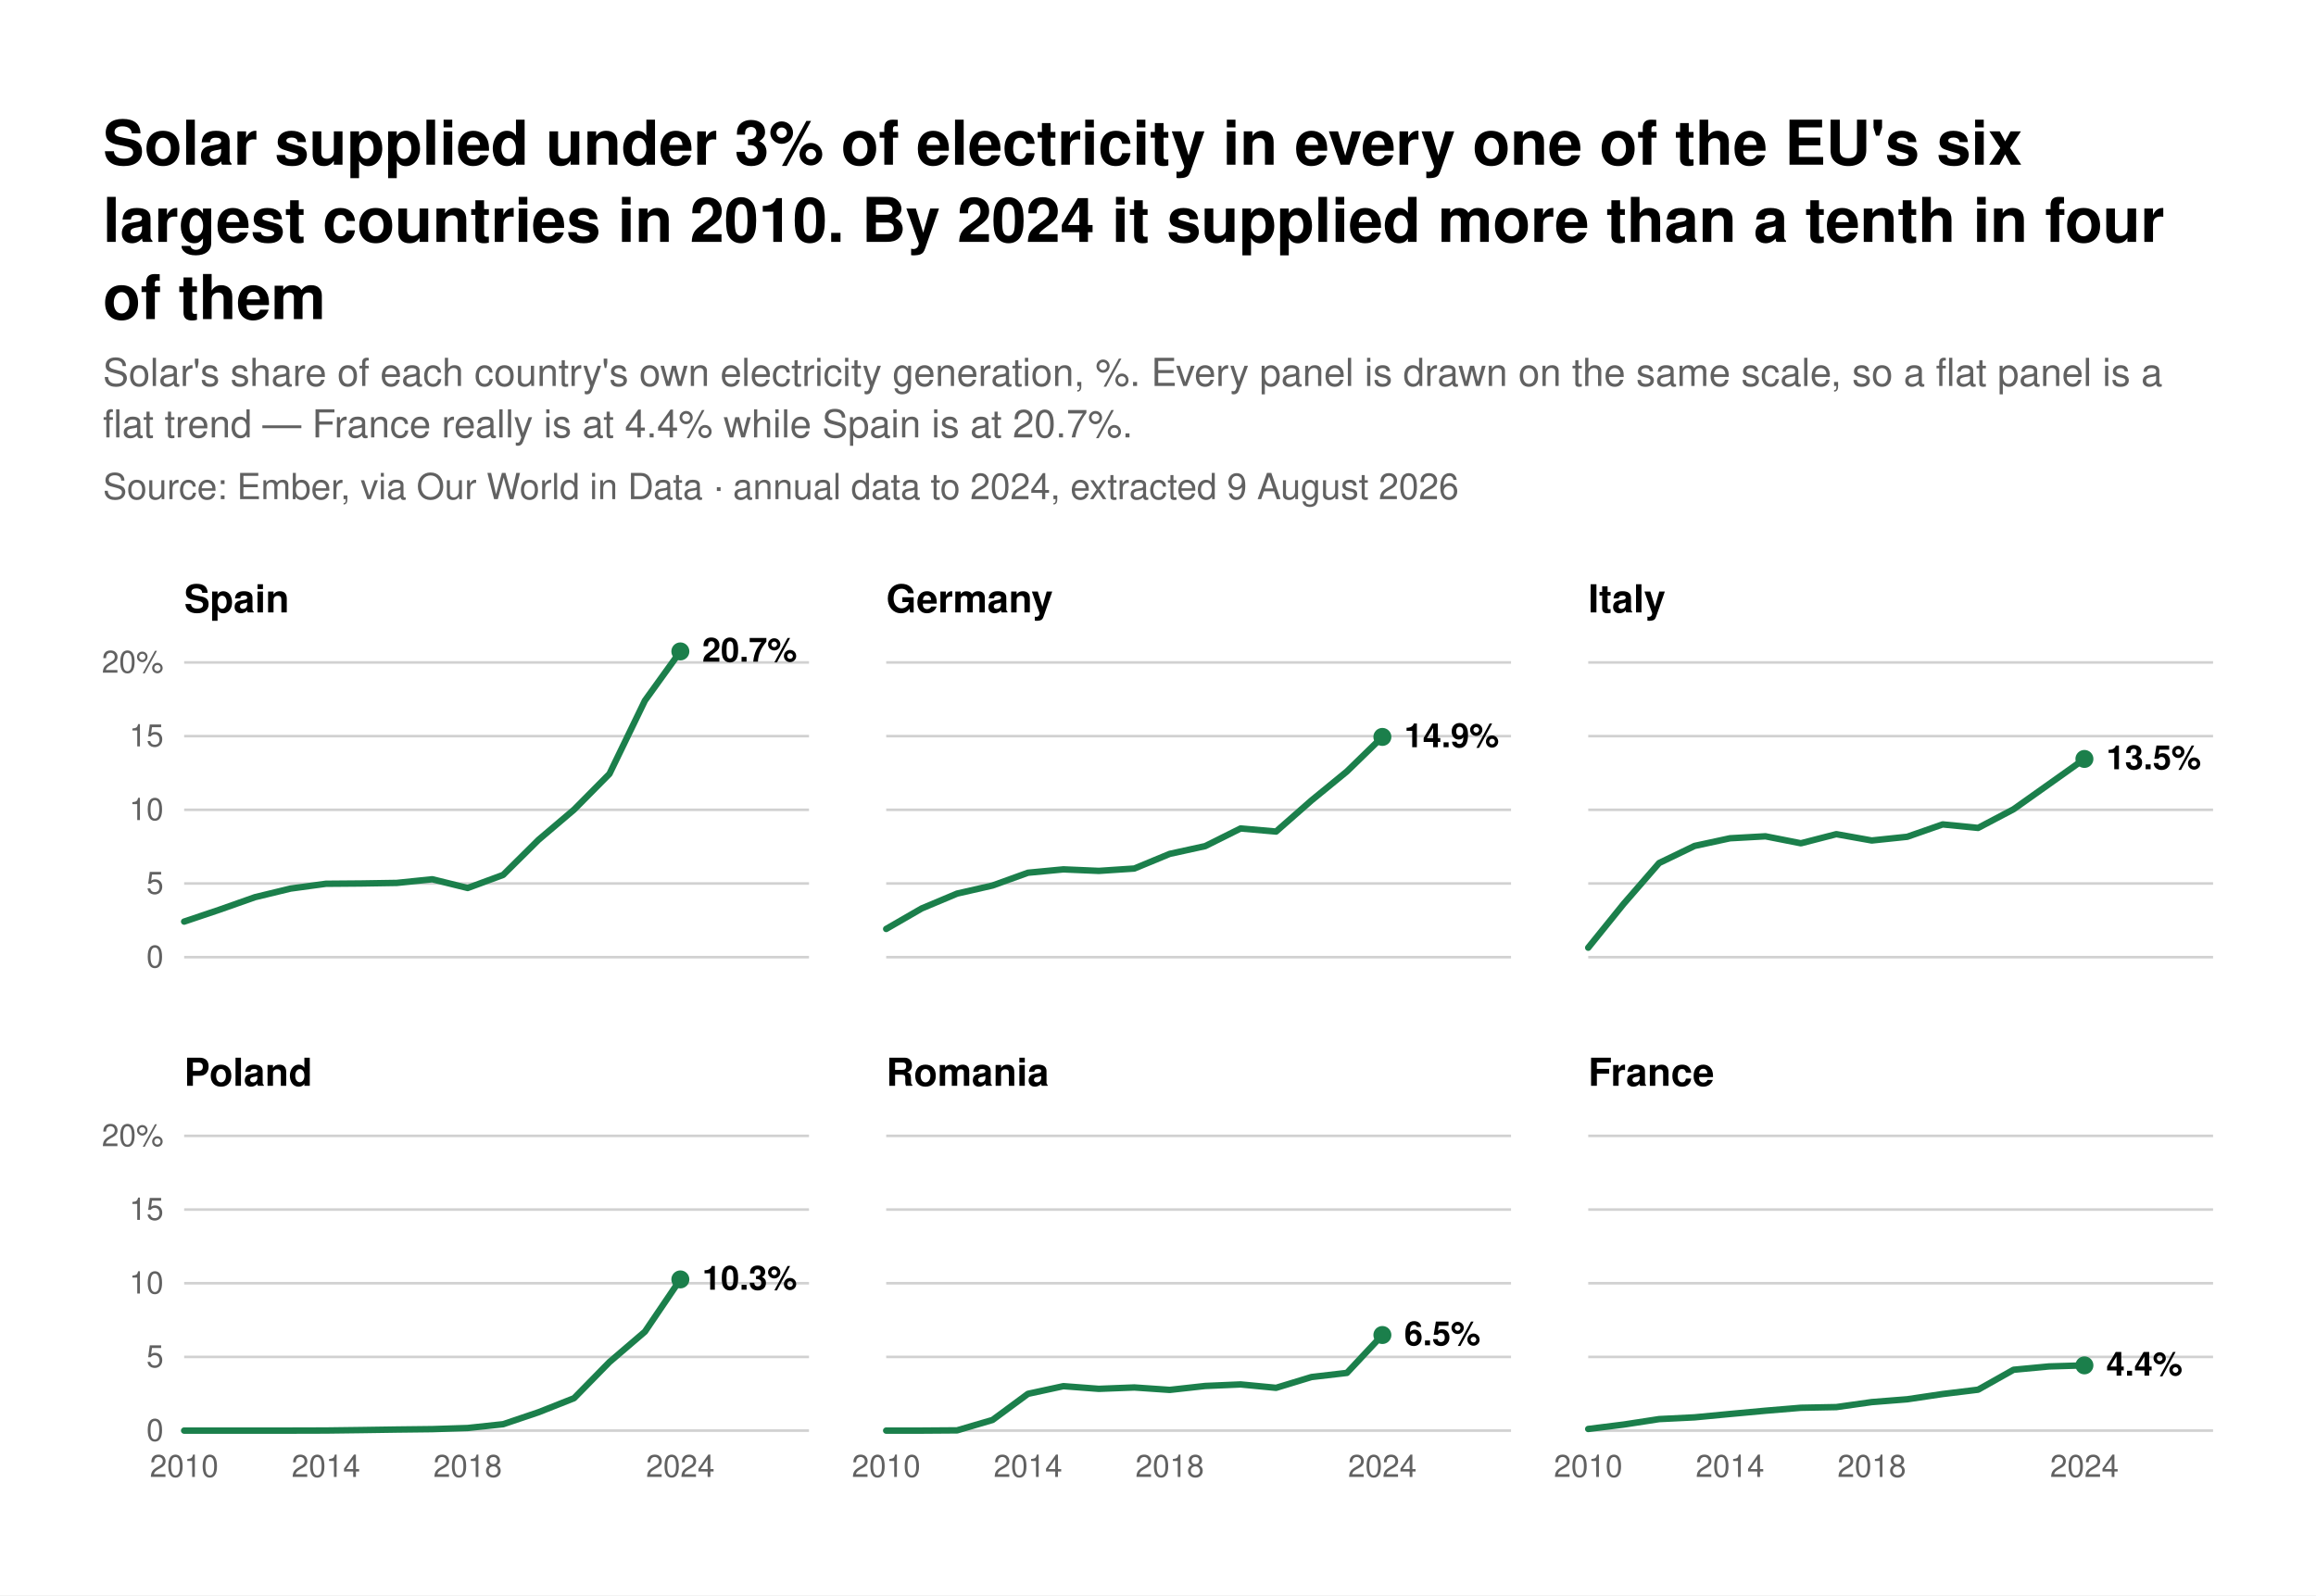
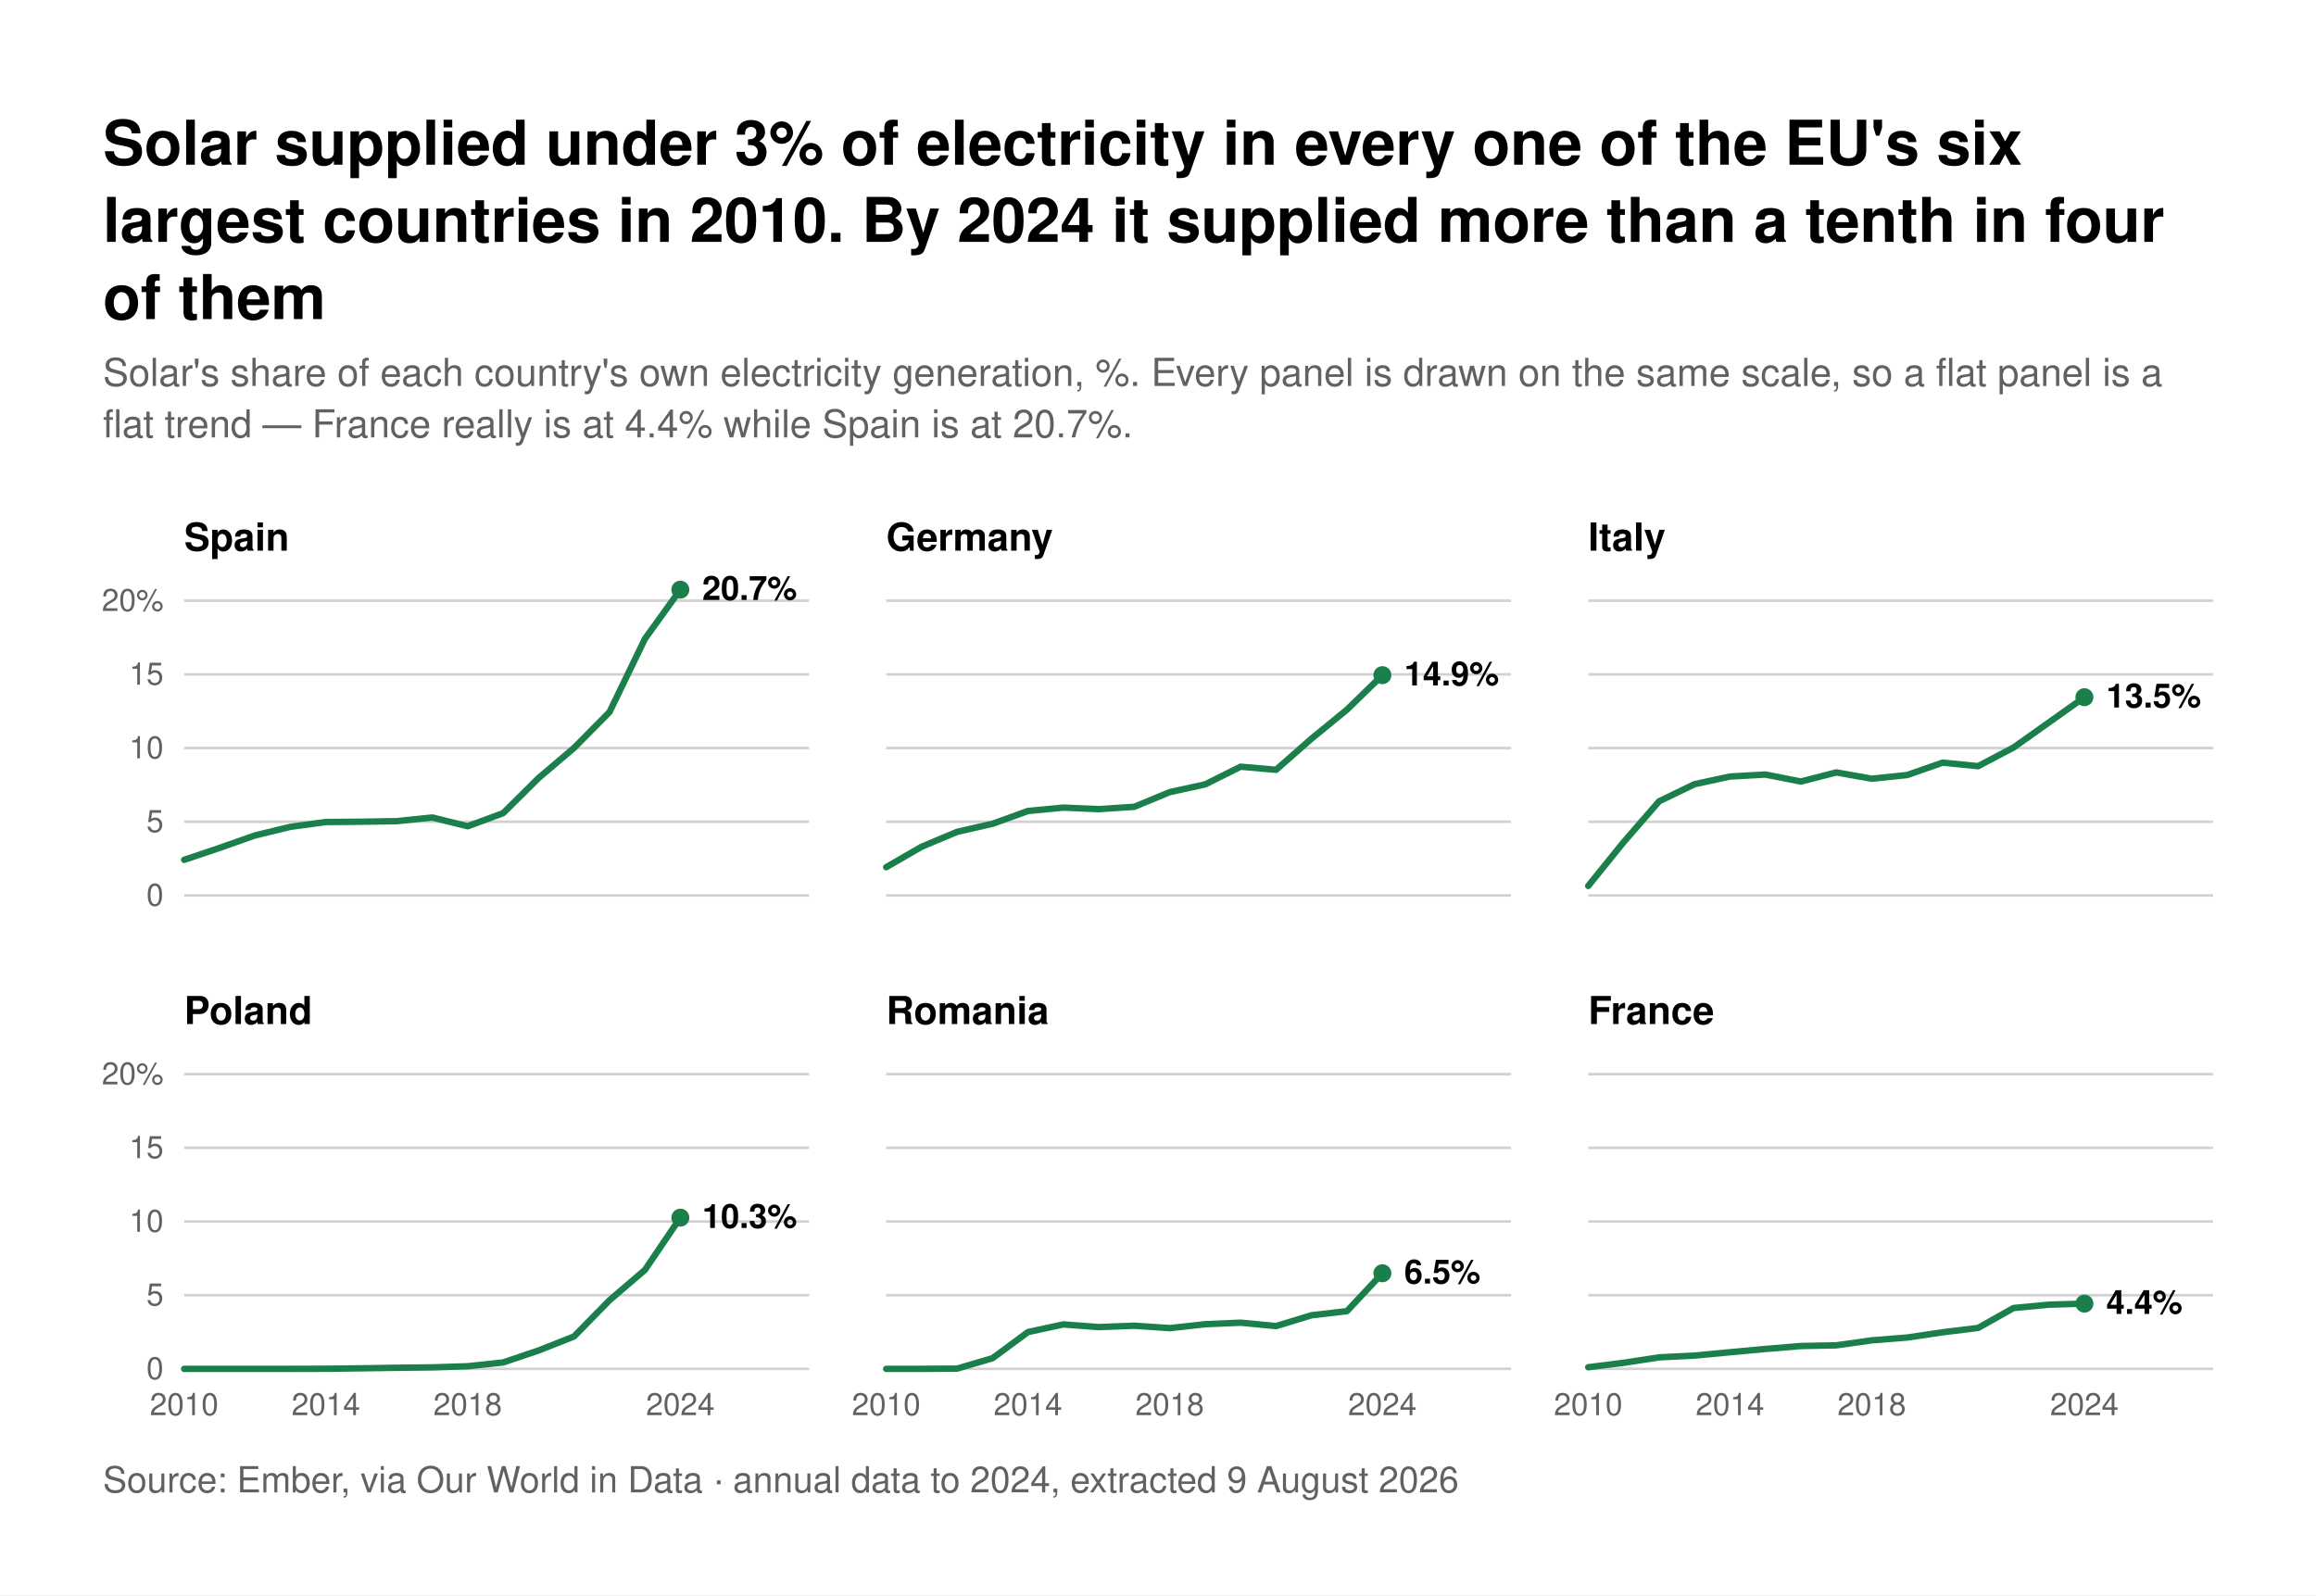
<svg xmlns="http://www.w3.org/2000/svg" width="900" height="620" viewBox="0 0 900 620" role="img" font-family="Helvetica, Arial, sans-serif">
  <rect x="0" y="0" width="900" height="620" fill="#FFFFFF" />
  <text x="40" y="64" fill="#000000" font-size="24" font-weight="700">Solar supplied under 3% of electricity in every one of the EU's six</text>
  <text x="40" y="94" fill="#000000" font-size="24" font-weight="700">largest countries in 2010. By 2024 it supplied more than a tenth in four</text>
  <text x="40" y="124" fill="#000000" font-size="24" font-weight="700">of them</text>
  <text x="40" y="150" fill="#616161" font-size="15">Solar's share of each country's own electricity generation, %. Every panel is drawn on the same scale, so a flat panel is a</text>
  <text x="40" y="170" fill="#616161" font-size="15">flat trend — France really is at 4.4% while Spain is at 20.7%.</text>
-   <text x="40" y="194" fill="#616161" font-size="14">Source: Ember, via Our World in Data · annual data to 2024, extracted 9 August 2026</text>
+   <text x="40" y="580" fill="#616161" font-size="14">Source: Ember, via Our World in Data · annual data to 2024, extracted 9 August 2026</text>
  <g>
-     <text x="71.566" y="238" fill="#000000" font-size="15" font-weight="700">Spain</text>
+     <text x="71.566" y="214" fill="#000000" font-size="15" font-weight="700">Spain</text>
    <g>
-       <line x1="71.566" x2="314.378" y1="372" y2="372" stroke="#d1d1d1" stroke-width="1" />
-       <text x="63.566" y="376" fill="#616161" font-size="12" text-anchor="end">0</text>
+       <line x1="71.566" x2="314.378" y1="348" y2="348" stroke="#d1d1d1" stroke-width="1" />
+       <text x="63.566" y="352" fill="#616161" font-size="12" text-anchor="end">0</text>
    </g>
    <g>
-       <line x1="71.566" x2="314.378" y1="343.364" y2="343.364" stroke="#d1d1d1" stroke-width="1" />
-       <text x="63.566" y="347.364" fill="#616161" font-size="12" text-anchor="end">5</text>
+       <line x1="71.566" x2="314.378" y1="319.364" y2="319.364" stroke="#d1d1d1" stroke-width="1" />
+       <text x="63.566" y="323.364" fill="#616161" font-size="12" text-anchor="end">5</text>
    </g>
    <g>
-       <line x1="71.566" x2="314.378" y1="314.727" y2="314.727" stroke="#d1d1d1" stroke-width="1" />
-       <text x="63.566" y="318.727" fill="#616161" font-size="12" text-anchor="end">10</text>
+       <line x1="71.566" x2="314.378" y1="290.727" y2="290.727" stroke="#d1d1d1" stroke-width="1" />
+       <text x="63.566" y="294.727" fill="#616161" font-size="12" text-anchor="end">10</text>
    </g>
    <g>
-       <line x1="71.566" x2="314.378" y1="286.091" y2="286.091" stroke="#d1d1d1" stroke-width="1" />
-       <text x="63.566" y="290.091" fill="#616161" font-size="12" text-anchor="end">15</text>
+       <line x1="71.566" x2="314.378" y1="262.091" y2="262.091" stroke="#d1d1d1" stroke-width="1" />
+       <text x="63.566" y="266.091" fill="#616161" font-size="12" text-anchor="end">15</text>
    </g>
    <g>
-       <line x1="71.566" x2="314.378" y1="257.455" y2="257.455" stroke="#d1d1d1" stroke-width="1" />
-       <text x="63.566" y="261.455" fill="#616161" font-size="12" text-anchor="end">20%</text>
+       <line x1="71.566" x2="314.378" y1="233.455" y2="233.455" stroke="#d1d1d1" stroke-width="1" />
+       <text x="63.566" y="237.455" fill="#616161" font-size="12" text-anchor="end">20%</text>
    </g>
-     <path d="M71.566,358.172L85.339,353.534L99.112,348.678L112.885,345.344L126.657,343.472L140.43,343.361L154.203,343.141L167.976,341.721L181.748,345.115L195.521,340.031L209.294,326.375L223.067,314.674L236.839,300.756L250.612,272.294L264.385,253.169" fill="none" stroke="#1B7F4B" stroke-width="2.5" stroke-linejoin="round" stroke-linecap="round" />
-     <circle cx="264.385" cy="253.169" r="3.5" fill="#1B7F4B" />
-     <text x="272.885" y="257.169" fill="#000000" font-size="13" font-weight="700">20.7%</text>
+     <path d="M71.566,334.172L85.339,329.534L99.112,324.678L112.885,321.344L126.657,319.472L140.43,319.361L154.203,319.141L167.976,317.721L181.748,321.115L195.521,316.031L209.294,302.375L223.067,290.674L236.839,276.756L250.612,248.294L264.385,229.169" fill="none" stroke="#1B7F4B" stroke-width="2.5" stroke-linejoin="round" stroke-linecap="round" />
+     <circle cx="264.385" cy="229.169" r="3.5" fill="#1B7F4B" />
+     <text x="272.885" y="233.169" fill="#000000" font-size="13" font-weight="700">20.7%</text>
  </g>
  <g>
-     <text x="344.378" y="238" fill="#000000" font-size="15" font-weight="700">Germany</text>
+     <text x="344.378" y="214" fill="#000000" font-size="15" font-weight="700">Germany</text>
    <g>
-       <line x1="344.378" x2="587.189" y1="372" y2="372" stroke="#d1d1d1" stroke-width="1" />
+       <line x1="344.378" x2="587.189" y1="348" y2="348" stroke="#d1d1d1" stroke-width="1" />
    </g>
    <g>
-       <line x1="344.378" x2="587.189" y1="343.364" y2="343.364" stroke="#d1d1d1" stroke-width="1" />
+       <line x1="344.378" x2="587.189" y1="319.364" y2="319.364" stroke="#d1d1d1" stroke-width="1" />
    </g>
    <g>
-       <line x1="344.378" x2="587.189" y1="314.727" y2="314.727" stroke="#d1d1d1" stroke-width="1" />
+       <line x1="344.378" x2="587.189" y1="290.727" y2="290.727" stroke="#d1d1d1" stroke-width="1" />
    </g>
    <g>
-       <line x1="344.378" x2="587.189" y1="286.091" y2="286.091" stroke="#d1d1d1" stroke-width="1" />
+       <line x1="344.378" x2="587.189" y1="262.091" y2="262.091" stroke="#d1d1d1" stroke-width="1" />
    </g>
    <g>
-       <line x1="344.378" x2="587.189" y1="257.455" y2="257.455" stroke="#d1d1d1" stroke-width="1" />
+       <line x1="344.378" x2="587.189" y1="233.455" y2="233.455" stroke="#d1d1d1" stroke-width="1" />
    </g>
-     <path d="M344.378,361.026L358.15,353.076L371.923,347.291L385.696,344.15L399.469,339.187L413.241,337.878L427.014,338.468L440.787,337.554L454.56,331.854L468.332,328.842L482.105,321.978L495.878,323.18L509.651,311.078L523.423,299.81L537.196,286.401" fill="none" stroke="#1B7F4B" stroke-width="2.5" stroke-linejoin="round" stroke-linecap="round" />
-     <circle cx="537.196" cy="286.401" r="3.5" fill="#1B7F4B" />
-     <text x="545.696" y="290.401" fill="#000000" font-size="13" font-weight="700">14.9%</text>
+     <path d="M344.378,337.026L358.15,329.076L371.923,323.291L385.696,320.15L399.469,315.187L413.241,313.878L427.014,314.468L440.787,313.554L454.56,307.854L468.332,304.842L482.105,297.978L495.878,299.18L509.651,287.078L523.423,275.81L537.196,262.401" fill="none" stroke="#1B7F4B" stroke-width="2.5" stroke-linejoin="round" stroke-linecap="round" />
+     <circle cx="537.196" cy="262.401" r="3.5" fill="#1B7F4B" />
+     <text x="545.696" y="266.401" fill="#000000" font-size="13" font-weight="700">14.9%</text>
  </g>
  <g>
-     <text x="617.189" y="238" fill="#000000" font-size="15" font-weight="700">Italy</text>
+     <text x="617.189" y="214" fill="#000000" font-size="15" font-weight="700">Italy</text>
    <g>
-       <line x1="617.189" x2="860" y1="372" y2="372" stroke="#d1d1d1" stroke-width="1" />
+       <line x1="617.189" x2="860" y1="348" y2="348" stroke="#d1d1d1" stroke-width="1" />
    </g>
    <g>
-       <line x1="617.189" x2="860" y1="343.364" y2="343.364" stroke="#d1d1d1" stroke-width="1" />
+       <line x1="617.189" x2="860" y1="319.364" y2="319.364" stroke="#d1d1d1" stroke-width="1" />
    </g>
    <g>
-       <line x1="617.189" x2="860" y1="314.727" y2="314.727" stroke="#d1d1d1" stroke-width="1" />
+       <line x1="617.189" x2="860" y1="290.727" y2="290.727" stroke="#d1d1d1" stroke-width="1" />
    </g>
    <g>
-       <line x1="617.189" x2="860" y1="286.091" y2="286.091" stroke="#d1d1d1" stroke-width="1" />
+       <line x1="617.189" x2="860" y1="262.091" y2="262.091" stroke="#d1d1d1" stroke-width="1" />
    </g>
    <g>
-       <line x1="617.189" x2="860" y1="257.455" y2="257.455" stroke="#d1d1d1" stroke-width="1" />
+       <line x1="617.189" x2="860" y1="233.455" y2="233.455" stroke="#d1d1d1" stroke-width="1" />
    </g>
-     <path d="M617.189,368.312L630.962,351.269L644.734,335.415L658.507,328.768L672.28,325.793L686.053,325.027L699.825,327.736L713.598,324.196L727.371,326.652L741.144,325.212L754.916,320.398L768.689,321.767L782.462,314.517L796.235,304.753L810.007,294.961" fill="none" stroke="#1B7F4B" stroke-width="2.5" stroke-linejoin="round" stroke-linecap="round" />
-     <circle cx="810.007" cy="294.961" r="3.5" fill="#1B7F4B" />
-     <text x="818.507" y="298.961" fill="#000000" font-size="13" font-weight="700">13.5%</text>
+     <path d="M617.189,344.312L630.962,327.269L644.734,311.415L658.507,304.768L672.28,301.793L686.053,301.027L699.825,303.736L713.598,300.196L727.371,302.652L741.144,301.212L754.916,296.398L768.689,297.767L782.462,290.517L796.235,280.753L810.007,270.961" fill="none" stroke="#1B7F4B" stroke-width="2.5" stroke-linejoin="round" stroke-linecap="round" />
+     <circle cx="810.007" cy="270.961" r="3.5" fill="#1B7F4B" />
+     <text x="818.507" y="274.961" fill="#000000" font-size="13" font-weight="700">13.5%</text>
  </g>
  <g>
-     <text x="71.566" y="422" fill="#000000" font-size="15" font-weight="700">Poland</text>
+     <text x="71.566" y="398" fill="#000000" font-size="15" font-weight="700">Poland</text>
    <g>
-       <line x1="71.566" x2="314.378" y1="556" y2="556" stroke="#d1d1d1" stroke-width="1" />
-       <text x="63.566" y="560" fill="#616161" font-size="12" text-anchor="end">0</text>
+       <line x1="71.566" x2="314.378" y1="532" y2="532" stroke="#d1d1d1" stroke-width="1" />
+       <text x="63.566" y="536" fill="#616161" font-size="12" text-anchor="end">0</text>
    </g>
    <g>
-       <line x1="71.566" x2="314.378" y1="527.364" y2="527.364" stroke="#d1d1d1" stroke-width="1" />
-       <text x="63.566" y="531.364" fill="#616161" font-size="12" text-anchor="end">5</text>
+       <line x1="71.566" x2="314.378" y1="503.364" y2="503.364" stroke="#d1d1d1" stroke-width="1" />
+       <text x="63.566" y="507.364" fill="#616161" font-size="12" text-anchor="end">5</text>
    </g>
    <g>
-       <line x1="71.566" x2="314.378" y1="498.727" y2="498.727" stroke="#d1d1d1" stroke-width="1" />
-       <text x="63.566" y="502.727" fill="#616161" font-size="12" text-anchor="end">10</text>
+       <line x1="71.566" x2="314.378" y1="474.727" y2="474.727" stroke="#d1d1d1" stroke-width="1" />
+       <text x="63.566" y="478.727" fill="#616161" font-size="12" text-anchor="end">10</text>
    </g>
    <g>
-       <line x1="71.566" x2="314.378" y1="470.091" y2="470.091" stroke="#d1d1d1" stroke-width="1" />
-       <text x="63.566" y="474.091" fill="#616161" font-size="12" text-anchor="end">15</text>
+       <line x1="71.566" x2="314.378" y1="446.091" y2="446.091" stroke="#d1d1d1" stroke-width="1" />
+       <text x="63.566" y="450.091" fill="#616161" font-size="12" text-anchor="end">15</text>
    </g>
    <g>
-       <line x1="71.566" x2="314.378" y1="441.455" y2="441.455" stroke="#d1d1d1" stroke-width="1" />
-       <text x="63.566" y="445.455" fill="#616161" font-size="12" text-anchor="end">20%</text>
+       <line x1="71.566" x2="314.378" y1="417.455" y2="417.455" stroke="#d1d1d1" stroke-width="1" />
+       <text x="63.566" y="421.455" fill="#616161" font-size="12" text-anchor="end">20%</text>
    </g>
-     <path d="M71.566,556L85.339,556L99.112,556L112.885,556L126.657,555.964L140.43,555.791L154.203,555.586L167.976,555.427L181.748,554.986L195.521,553.509L209.294,548.857L223.067,543.411L236.839,529.352L250.612,517.558L264.385,497.237" fill="none" stroke="#1B7F4B" stroke-width="2.5" stroke-linejoin="round" stroke-linecap="round" />
-     <circle cx="264.385" cy="497.237" r="3.5" fill="#1B7F4B" />
-     <text x="272.885" y="501.237" fill="#000000" font-size="13" font-weight="700">10.3%</text>
-     <text x="71.566" y="574" fill="#616161" font-size="12" text-anchor="middle">2010</text>
-     <text x="126.657" y="574" fill="#616161" font-size="12" text-anchor="middle">2014</text>
-     <text x="181.748" y="574" fill="#616161" font-size="12" text-anchor="middle">2018</text>
-     <text x="264.385" y="574" fill="#616161" font-size="12" text-anchor="middle">2024</text>
+     <path d="M71.566,532L85.339,532L99.112,532L112.885,532L126.657,531.964L140.43,531.791L154.203,531.586L167.976,531.427L181.748,530.986L195.521,529.509L209.294,524.857L223.067,519.411L236.839,505.352L250.612,493.558L264.385,473.237" fill="none" stroke="#1B7F4B" stroke-width="2.5" stroke-linejoin="round" stroke-linecap="round" />
+     <circle cx="264.385" cy="473.237" r="3.5" fill="#1B7F4B" />
+     <text x="272.885" y="477.237" fill="#000000" font-size="13" font-weight="700">10.3%</text>
+     <text x="71.566" y="550" fill="#616161" font-size="12" text-anchor="middle">2010</text>
+     <text x="126.657" y="550" fill="#616161" font-size="12" text-anchor="middle">2014</text>
+     <text x="181.748" y="550" fill="#616161" font-size="12" text-anchor="middle">2018</text>
+     <text x="264.385" y="550" fill="#616161" font-size="12" text-anchor="middle">2024</text>
  </g>
  <g>
-     <text x="344.378" y="422" fill="#000000" font-size="15" font-weight="700">Romania</text>
+     <text x="344.378" y="398" fill="#000000" font-size="15" font-weight="700">Romania</text>
    <g>
-       <line x1="344.378" x2="587.189" y1="556" y2="556" stroke="#d1d1d1" stroke-width="1" />
+       <line x1="344.378" x2="587.189" y1="532" y2="532" stroke="#d1d1d1" stroke-width="1" />
    </g>
    <g>
-       <line x1="344.378" x2="587.189" y1="527.364" y2="527.364" stroke="#d1d1d1" stroke-width="1" />
+       <line x1="344.378" x2="587.189" y1="503.364" y2="503.364" stroke="#d1d1d1" stroke-width="1" />
    </g>
    <g>
-       <line x1="344.378" x2="587.189" y1="498.727" y2="498.727" stroke="#d1d1d1" stroke-width="1" />
+       <line x1="344.378" x2="587.189" y1="474.727" y2="474.727" stroke="#d1d1d1" stroke-width="1" />
    </g>
    <g>
-       <line x1="344.378" x2="587.189" y1="470.091" y2="470.091" stroke="#d1d1d1" stroke-width="1" />
+       <line x1="344.378" x2="587.189" y1="446.091" y2="446.091" stroke="#d1d1d1" stroke-width="1" />
    </g>
    <g>
-       <line x1="344.378" x2="587.189" y1="441.455" y2="441.455" stroke="#d1d1d1" stroke-width="1" />
+       <line x1="344.378" x2="587.189" y1="417.455" y2="417.455" stroke="#d1d1d1" stroke-width="1" />
    </g>
-     <path d="M344.378,556L358.15,556L371.923,555.902L385.696,551.866L399.469,541.708L413.241,538.729L427.014,539.769L440.787,539.235L454.56,540.178L468.332,538.651L482.105,538.054L495.878,539.374L509.651,535.179L523.423,533.574L537.196,518.847" fill="none" stroke="#1B7F4B" stroke-width="2.5" stroke-linejoin="round" stroke-linecap="round" />
-     <circle cx="537.196" cy="518.847" r="3.5" fill="#1B7F4B" />
-     <text x="545.696" y="522.847" fill="#000000" font-size="13" font-weight="700">6.5%</text>
-     <text x="344.378" y="574" fill="#616161" font-size="12" text-anchor="middle">2010</text>
-     <text x="399.469" y="574" fill="#616161" font-size="12" text-anchor="middle">2014</text>
-     <text x="454.56" y="574" fill="#616161" font-size="12" text-anchor="middle">2018</text>
-     <text x="537.196" y="574" fill="#616161" font-size="12" text-anchor="middle">2024</text>
+     <path d="M344.378,532L358.15,532L371.923,531.902L385.696,527.866L399.469,517.708L413.241,514.729L427.014,515.769L440.787,515.235L454.56,516.178L468.332,514.651L482.105,514.054L495.878,515.374L509.651,511.179L523.423,509.574L537.196,494.847" fill="none" stroke="#1B7F4B" stroke-width="2.5" stroke-linejoin="round" stroke-linecap="round" />
+     <circle cx="537.196" cy="494.847" r="3.5" fill="#1B7F4B" />
+     <text x="545.696" y="498.847" fill="#000000" font-size="13" font-weight="700">6.5%</text>
+     <text x="344.378" y="550" fill="#616161" font-size="12" text-anchor="middle">2010</text>
+     <text x="399.469" y="550" fill="#616161" font-size="12" text-anchor="middle">2014</text>
+     <text x="454.56" y="550" fill="#616161" font-size="12" text-anchor="middle">2018</text>
+     <text x="537.196" y="550" fill="#616161" font-size="12" text-anchor="middle">2024</text>
  </g>
  <g>
-     <text x="617.189" y="422" fill="#000000" font-size="15" font-weight="700">France</text>
+     <text x="617.189" y="398" fill="#000000" font-size="15" font-weight="700">France</text>
    <g>
-       <line x1="617.189" x2="860" y1="556" y2="556" stroke="#d1d1d1" stroke-width="1" />
+       <line x1="617.189" x2="860" y1="532" y2="532" stroke="#d1d1d1" stroke-width="1" />
    </g>
    <g>
-       <line x1="617.189" x2="860" y1="527.364" y2="527.364" stroke="#d1d1d1" stroke-width="1" />
+       <line x1="617.189" x2="860" y1="503.364" y2="503.364" stroke="#d1d1d1" stroke-width="1" />
    </g>
    <g>
-       <line x1="617.189" x2="860" y1="498.727" y2="498.727" stroke="#d1d1d1" stroke-width="1" />
+       <line x1="617.189" x2="860" y1="474.727" y2="474.727" stroke="#d1d1d1" stroke-width="1" />
    </g>
    <g>
-       <line x1="617.189" x2="860" y1="470.091" y2="470.091" stroke="#d1d1d1" stroke-width="1" />
+       <line x1="617.189" x2="860" y1="446.091" y2="446.091" stroke="#d1d1d1" stroke-width="1" />
    </g>
    <g>
-       <line x1="617.189" x2="860" y1="441.455" y2="441.455" stroke="#d1d1d1" stroke-width="1" />
+       <line x1="617.189" x2="860" y1="417.455" y2="417.455" stroke="#d1d1d1" stroke-width="1" />
    </g>
-     <path d="M617.189,555.369L630.962,553.649L644.734,551.53L658.507,550.846L672.28,549.538L686.053,548.269L699.825,547.125L713.598,546.859L727.371,544.918L741.144,543.827L754.916,541.781L768.689,540.098L782.462,532.355L796.235,531.059L810.007,530.645" fill="none" stroke="#1B7F4B" stroke-width="2.5" stroke-linejoin="round" stroke-linecap="round" />
-     <circle cx="810.007" cy="530.645" r="3.5" fill="#1B7F4B" />
-     <text x="818.507" y="534.645" fill="#000000" font-size="13" font-weight="700">4.4%</text>
-     <text x="617.189" y="574" fill="#616161" font-size="12" text-anchor="middle">2010</text>
-     <text x="672.28" y="574" fill="#616161" font-size="12" text-anchor="middle">2014</text>
-     <text x="727.371" y="574" fill="#616161" font-size="12" text-anchor="middle">2018</text>
-     <text x="810.007" y="574" fill="#616161" font-size="12" text-anchor="middle">2024</text>
+     <path d="M617.189,531.369L630.962,529.649L644.734,527.53L658.507,526.846L672.28,525.538L686.053,524.269L699.825,523.125L713.598,522.859L727.371,520.918L741.144,519.827L754.916,517.781L768.689,516.098L782.462,508.355L796.235,507.059L810.007,506.645" fill="none" stroke="#1B7F4B" stroke-width="2.5" stroke-linejoin="round" stroke-linecap="round" />
+     <circle cx="810.007" cy="506.645" r="3.5" fill="#1B7F4B" />
+     <text x="818.507" y="510.645" fill="#000000" font-size="13" font-weight="700">4.4%</text>
+     <text x="617.189" y="550" fill="#616161" font-size="12" text-anchor="middle">2010</text>
+     <text x="672.28" y="550" fill="#616161" font-size="12" text-anchor="middle">2014</text>
+     <text x="727.371" y="550" fill="#616161" font-size="12" text-anchor="middle">2018</text>
+     <text x="810.007" y="550" fill="#616161" font-size="12" text-anchor="middle">2024</text>
  </g>
</svg>
